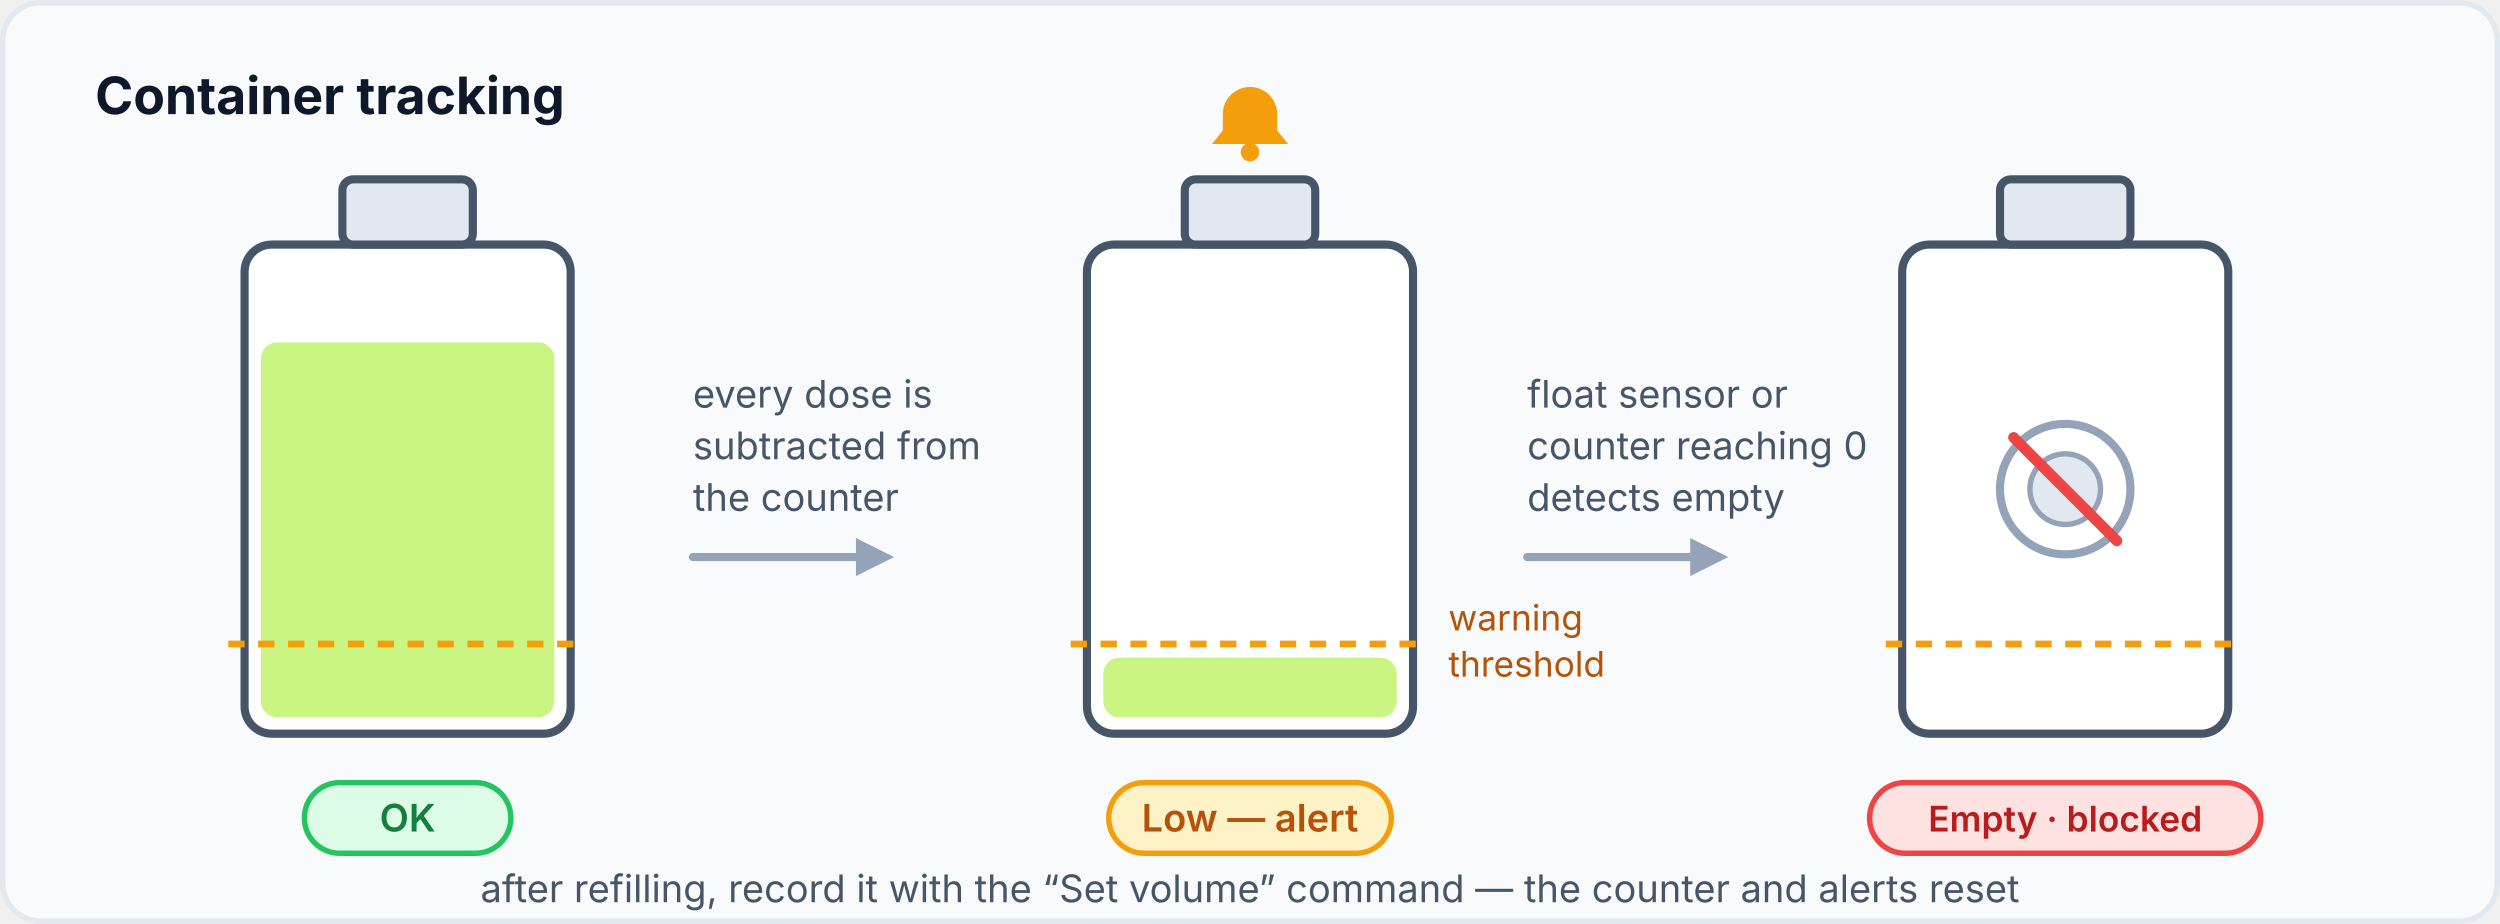
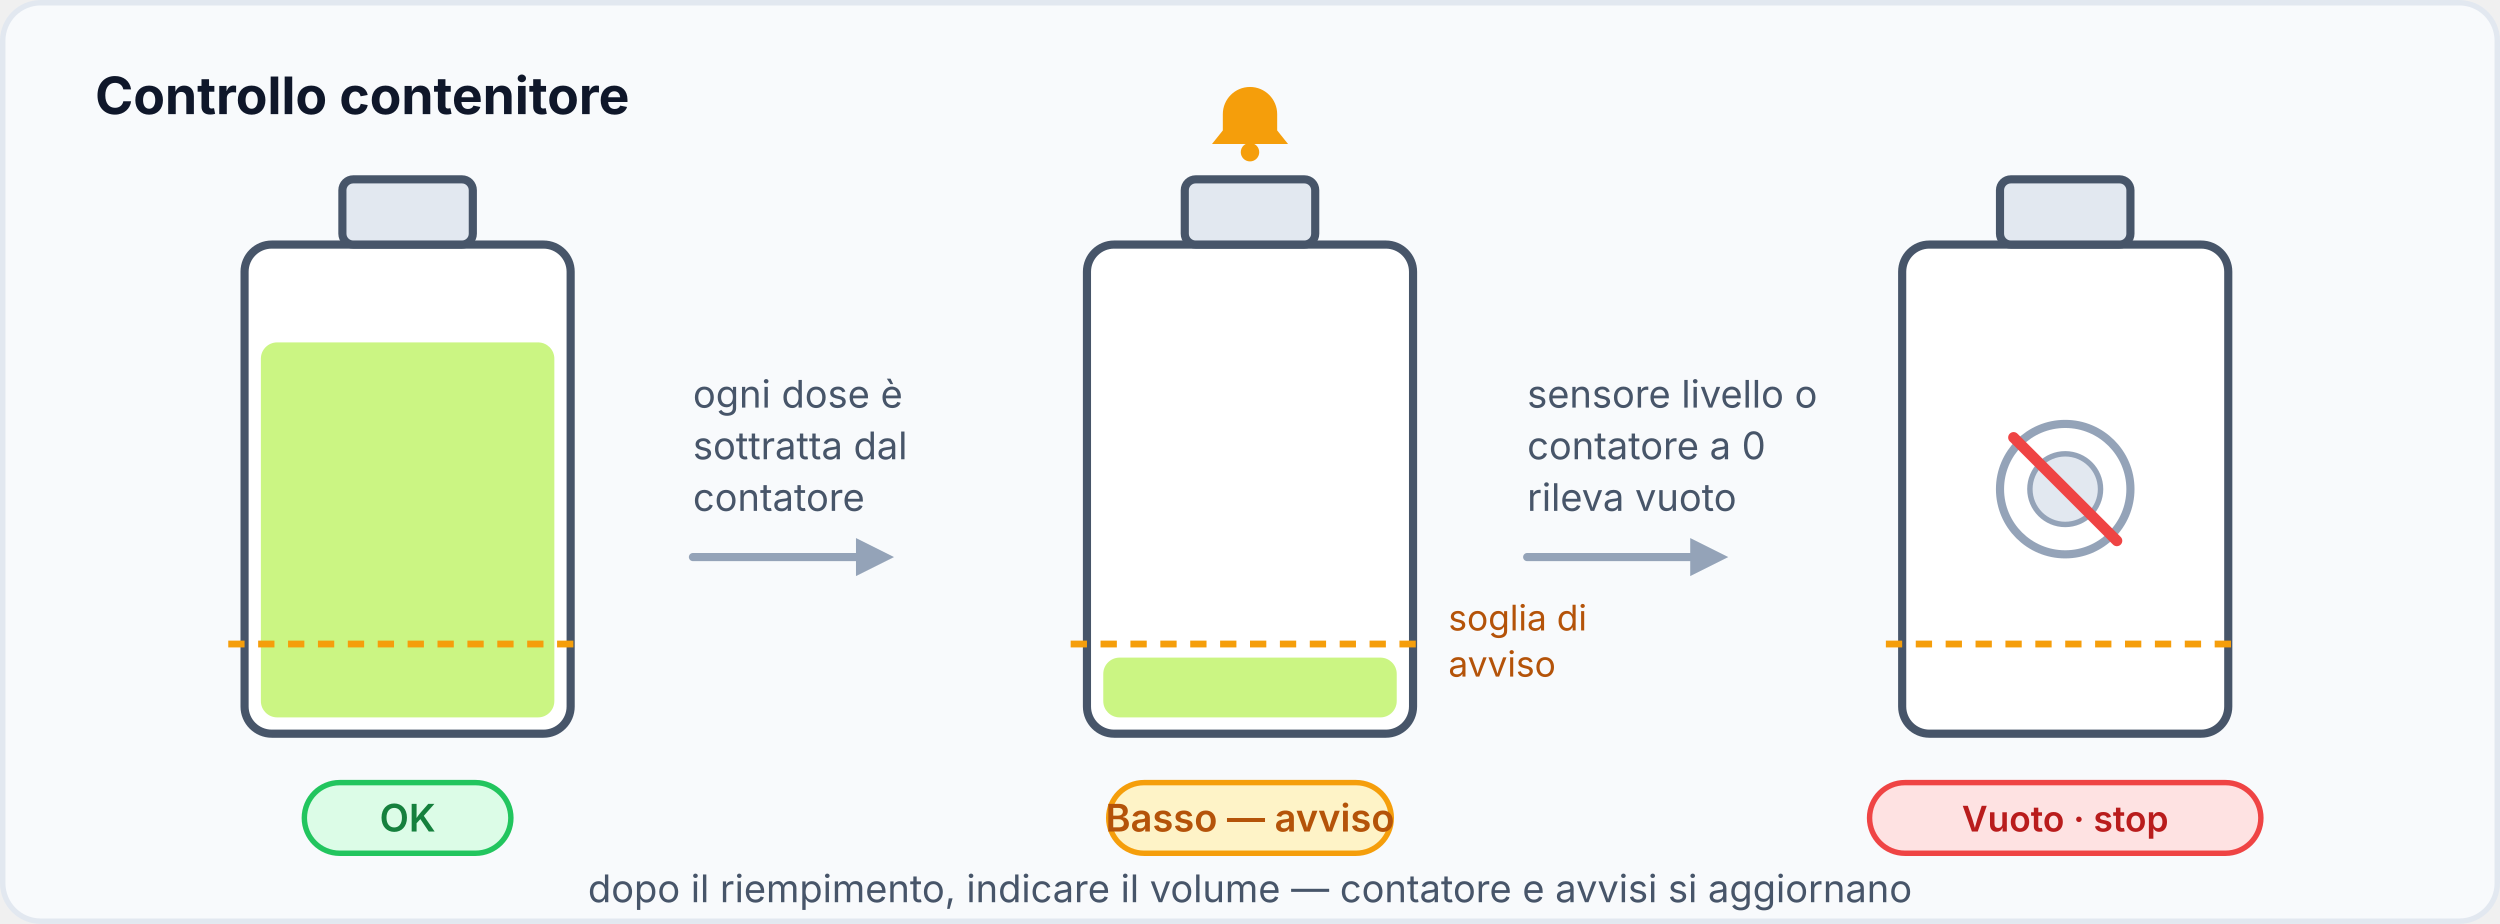
<svg xmlns="http://www.w3.org/2000/svg" viewBox="0 0 920 340" font-family="system-ui, -apple-system, 'Segoe UI', sans-serif">
  <rect x="1" y="1" width="918" height="338" rx="14" fill="#f8fafc" stroke="#e2e8f0" stroke-width="2" />
-   <text x="35" y="42" font-size="19" font-weight="700" fill="#0f172a">Container tracking</text>
+   <text x="35" y="42" font-size="19" font-weight="700" fill="#0f172a">Controllo contenitore</text>
  <g>
    <rect x="90" y="90" width="120" height="180" rx="10" fill="#ffffff" stroke="#475569" stroke-width="3" />
    <rect x="126" y="66" width="48" height="24" rx="4" fill="#e2e8f0" stroke="#475569" stroke-width="3" />
    <rect x="96" y="126" width="108" height="138" rx="6" fill="#bef264" opacity="0.8" />
    <line x1="84" y1="237" x2="216" y2="237" stroke="#f59e0b" stroke-width="2.5" stroke-dasharray="6 5" />
    <g transform="translate(150,108)">
      <circle r="0" fill="none" />
    </g>
    <rect x="112" y="288" width="76" height="26" rx="13" fill="#dcfce7" stroke="#22c55e" stroke-width="2" />
    <text x="150" y="306" text-anchor="middle" font-size="14" font-weight="600" fill="#15803d">OK</text>
  </g>
  <g>
    <rect x="400" y="90" width="120" height="180" rx="10" fill="#ffffff" stroke="#475569" stroke-width="3" />
    <rect x="436" y="66" width="48" height="24" rx="4" fill="#e2e8f0" stroke="#475569" stroke-width="3" />
    <rect x="406" y="242" width="108" height="22" rx="6" fill="#bef264" opacity="0.8" />
    <line x1="394" y1="237" x2="526" y2="237" stroke="#f59e0b" stroke-width="2.5" stroke-dasharray="6 5" />
-     <text x="533" y="232" font-size="13" fill="#b45309">warning</text>
-     <text x="533" y="249" font-size="13" fill="#b45309">threshold</text>
+     <text x="533" y="232" font-size="13" fill="#b45309">soglia di</text>
+     <text x="533" y="249" font-size="13" fill="#b45309">avviso</text>
    <g transform="translate(460,44)">
      <path d="M0,-12 a 10 10 0 0 1 10 10 v 6 l 4 5 h -28 l 4 -5 v -6 a 10 10 0 0 1 10 -10 z" fill="#f59e0b" />
      <circle cx="0" cy="12" r="3.4" fill="#f59e0b" />
    </g>
    <rect x="408" y="288" width="104" height="26" rx="13" fill="#fef3c7" stroke="#f59e0b" stroke-width="2" />
-     <text x="460" y="306" text-anchor="middle" font-size="14" font-weight="600" fill="#b45309">Low — alert</text>
+     <text x="460" y="306" text-anchor="middle" font-size="14" font-weight="600" fill="#b45309">Basso — avviso</text>
  </g>
  <g>
    <rect x="700" y="90" width="120" height="180" rx="10" fill="#ffffff" stroke="#475569" stroke-width="3" />
    <rect x="736" y="66" width="48" height="24" rx="4" fill="#e2e8f0" stroke="#475569" stroke-width="3" />
    <line x1="694" y1="237" x2="826" y2="237" stroke="#f59e0b" stroke-width="2.5" stroke-dasharray="6 5" />
    <g transform="translate(760,180)">
      <circle r="24" fill="#ffffff" stroke="#94a3b8" stroke-width="3" />
      <circle r="13" fill="#e2e8f0" stroke="#94a3b8" stroke-width="2" />
      <line x1="-19" y1="-19" x2="19" y2="19" stroke="#ef4444" stroke-width="4" stroke-linecap="round" />
    </g>
    <rect x="688" y="288" width="144" height="26" rx="13" fill="#fee2e2" stroke="#ef4444" stroke-width="2" />
-     <text x="760" y="306" text-anchor="middle" font-size="13" font-weight="600" fill="#b91c1c">Empty · blocked</text>
+     <text x="760" y="306" text-anchor="middle" font-size="13" font-weight="600" fill="#b91c1c">Vuoto · stop</text>
  </g>
-   <text x="255" y="150" font-size="14" fill="#475569">every dose is</text>
-   <text x="255" y="169" font-size="14" fill="#475569">subtracted from</text>
-   <text x="255" y="188" font-size="14" fill="#475569">the counter</text>
+   <text x="255" y="150" font-size="14" fill="#475569">ogni dose è</text>
+   <text x="255" y="169" font-size="14" fill="#475569">sottratta dal</text>
+   <text x="255" y="188" font-size="14" fill="#475569">contatore</text>
  <path d="M255 205 h 60" stroke="#94a3b8" stroke-width="3" stroke-linecap="round" />
  <path d="M315 198 l 14 7 -14 7 z" fill="#94a3b8" />
-   <text x="562" y="150" font-size="14" fill="#475569">float sensor or</text>
-   <text x="562" y="169" font-size="14" fill="#475569">counter reaching 0</text>
-   <text x="562" y="188" font-size="14" fill="#475569">detects empty</text>
+   <text x="562" y="150" font-size="14" fill="#475569">sensore livello o</text>
+   <text x="562" y="169" font-size="14" fill="#475569">contatore a 0</text>
+   <text x="562" y="188" font-size="14" fill="#475569">rileva vuoto</text>
  <path d="M562 205 h 60" stroke="#94a3b8" stroke-width="3" stroke-linecap="round" />
  <path d="M622 198 l 14 7 -14 7 z" fill="#94a3b8" />
-   <text x="460" y="332" text-anchor="middle" font-size="14" fill="#475569">after refilling, record it with the “Set volume” command — the counter and alerts reset</text>
+   <text x="460" y="332" text-anchor="middle" font-size="14" fill="#475569">dopo il riempimento, indicare il volume — contatore e avvisi si aggiornano</text>
</svg>
